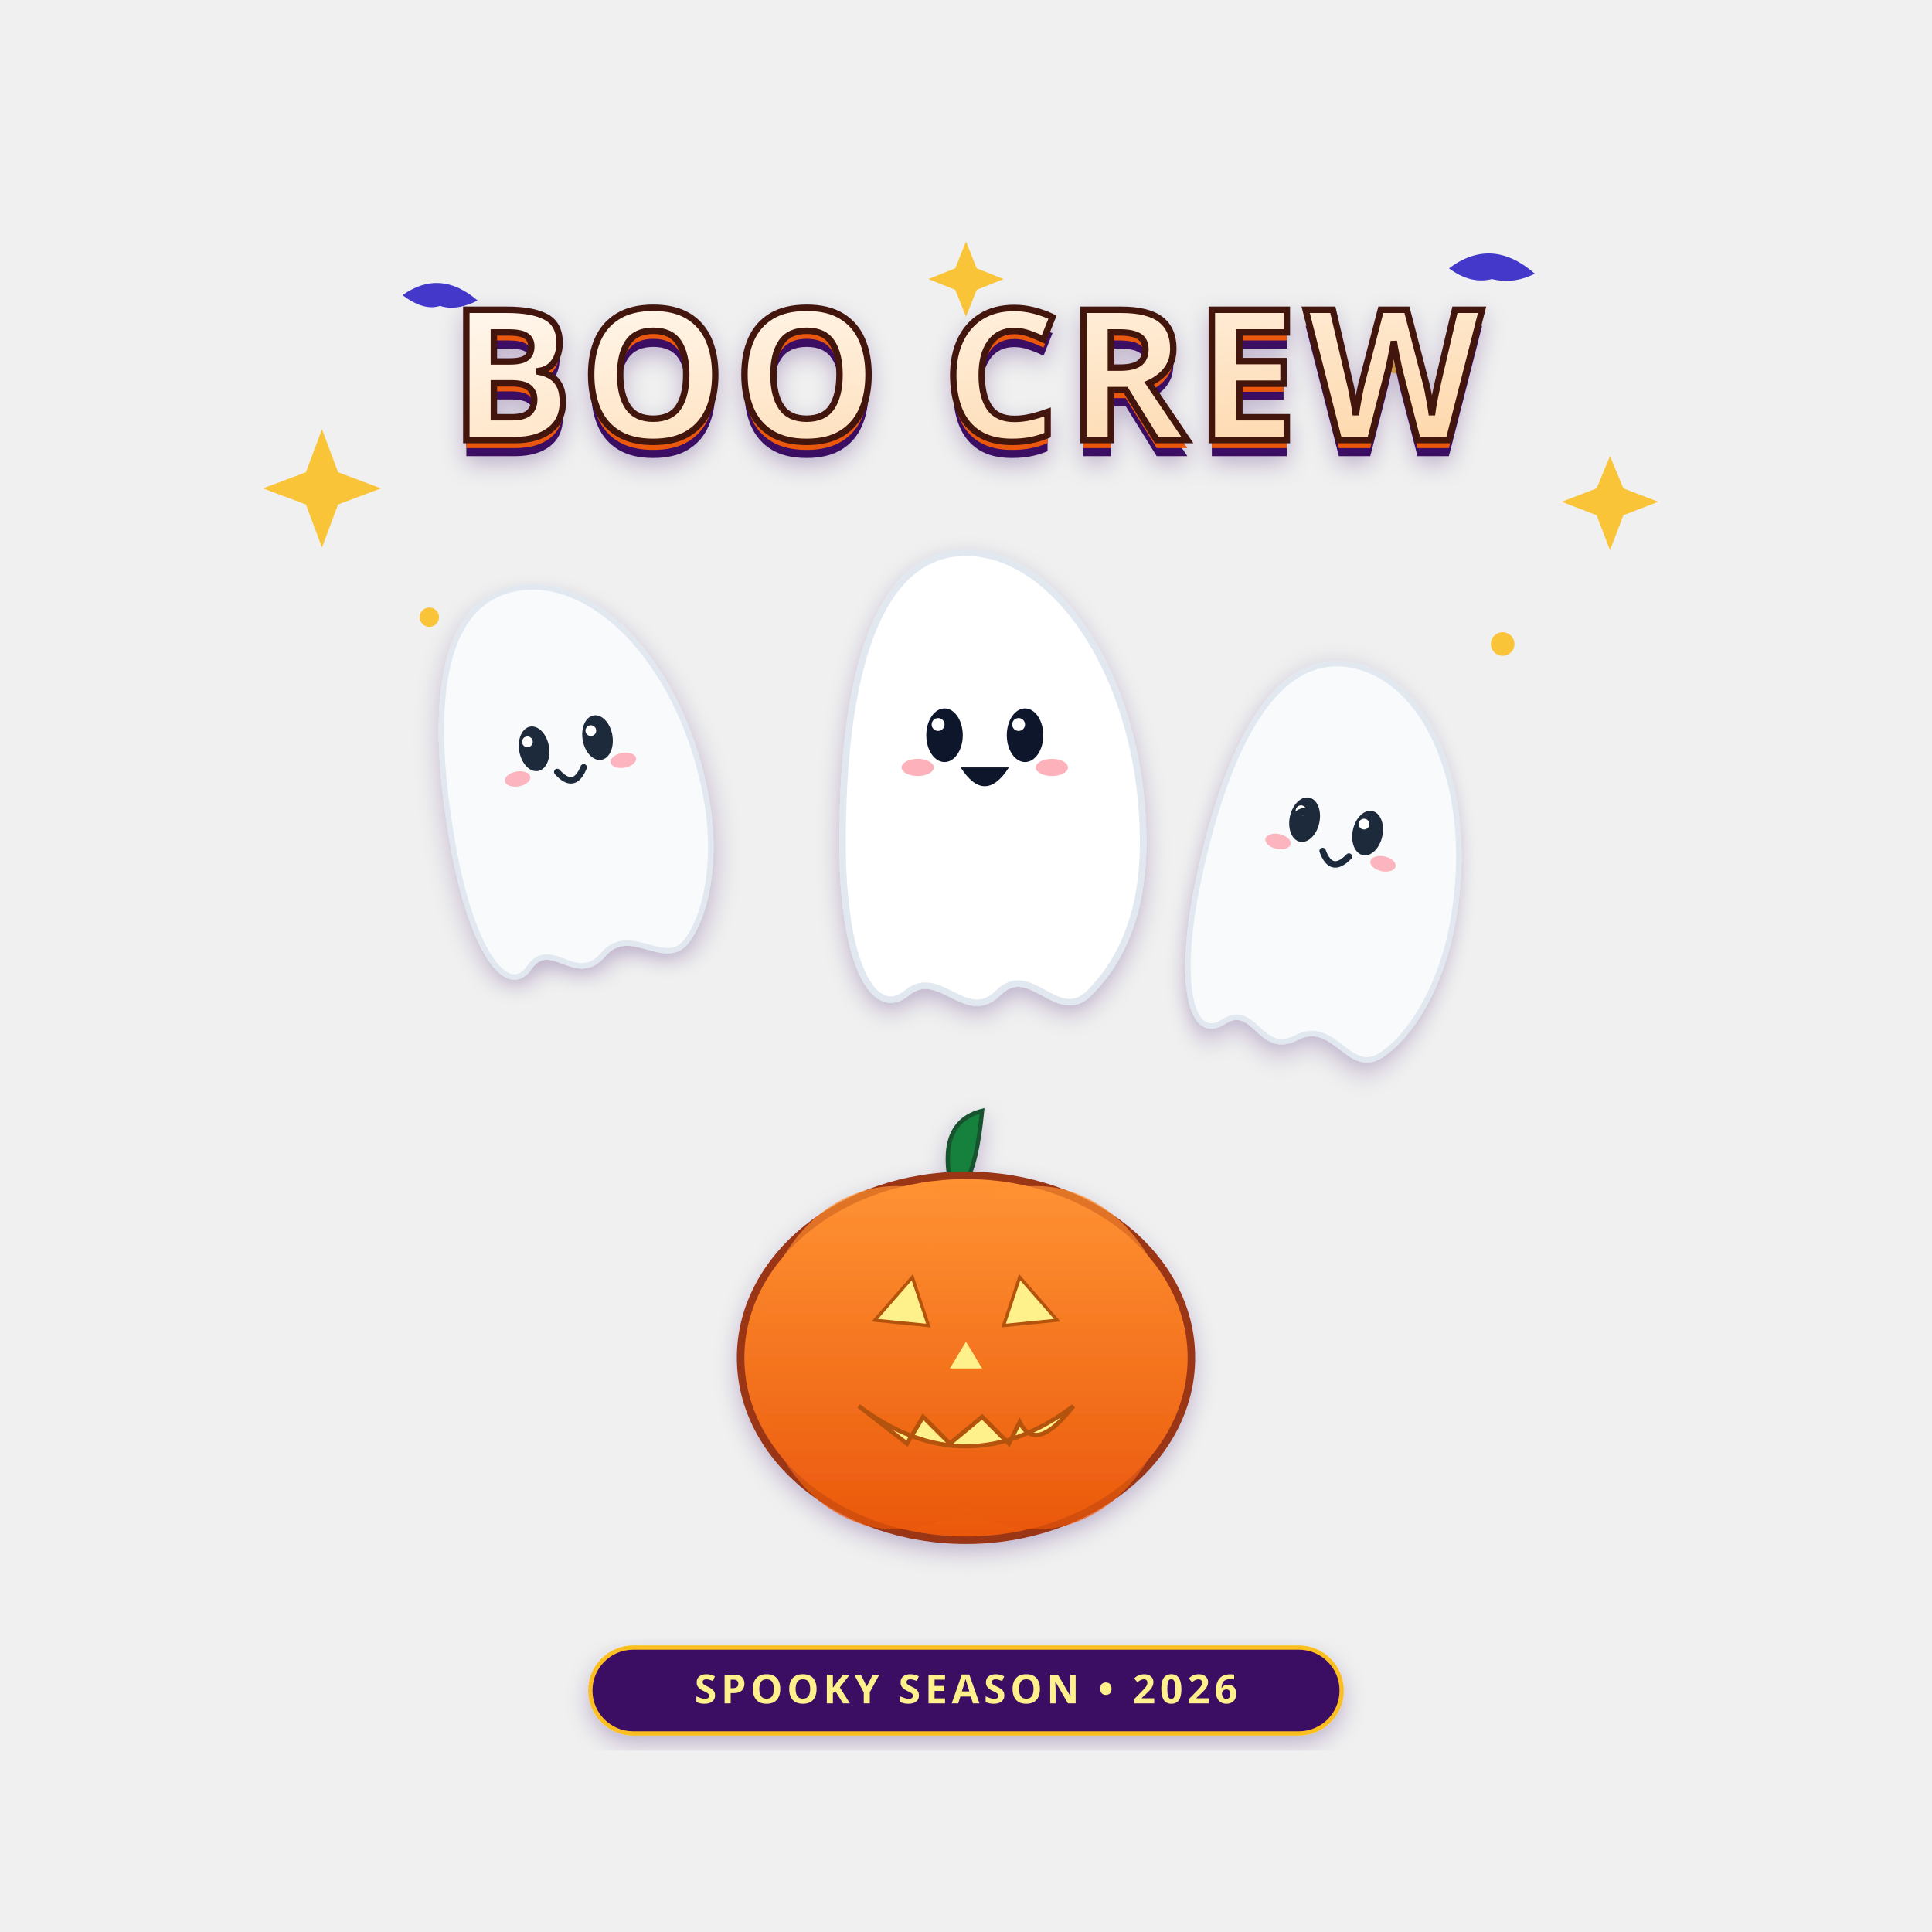
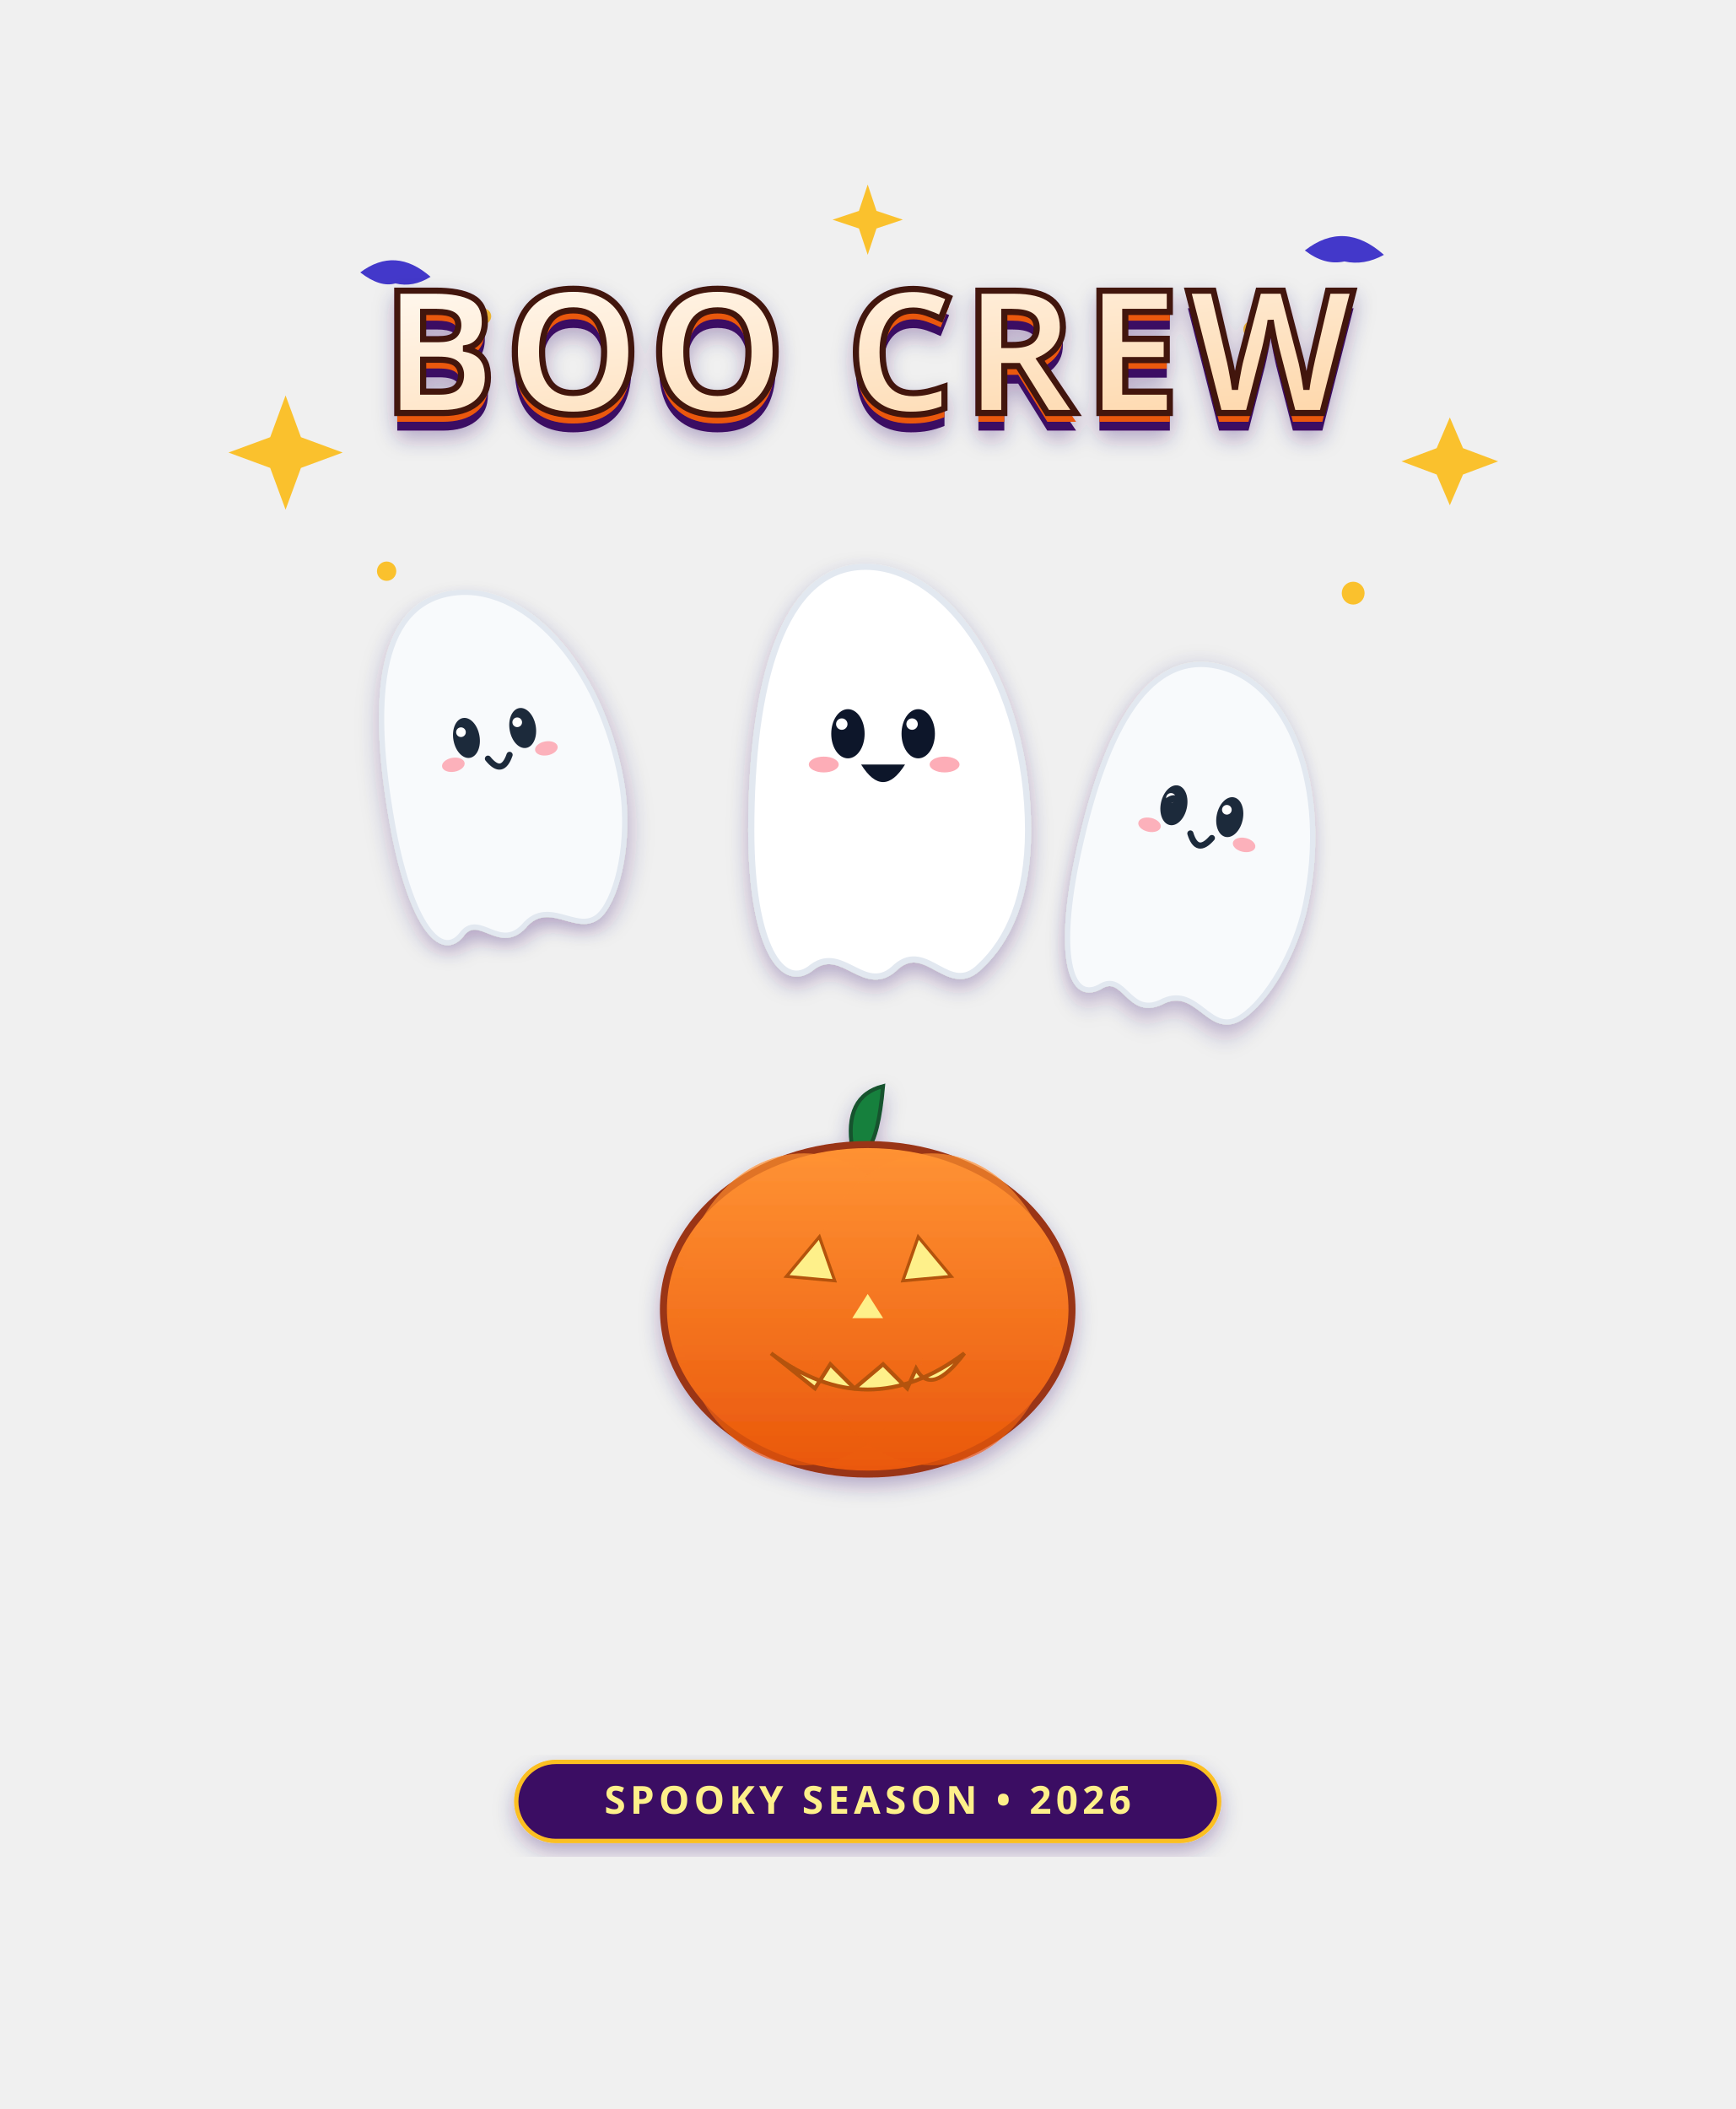
- <svg xmlns="http://www.w3.org/2000/svg" width="3600" height="3600" viewBox="0 0 3600 3600">
+ <svg xmlns="http://www.w3.org/2000/svg" width="3951" height="4800" viewBox="0 0 3951 4800">
  <defs>
    <filter id="shadow-boo" x="-20%" y="-20%" width="140%" height="140%">
-       <feDropShadow dx="0" dy="16" stdDeviation="20" flood-color="#2e1065" flood-opacity="0.25" />
+       <feDropShadow dx="0" dy="20" stdDeviation="24" flood-color="#2e1065" flood-opacity="0.3" />
    </filter>
    <linearGradient id="pumpkin-grad-1" x1="0" y1="0" x2="0" y2="1">
      <stop offset="0%" stop-color="#FF9233" />
      <stop offset="100%" stop-color="#EA580C" />
    </linearGradient>
    <linearGradient id="text-grad-boo" x1="0" y1="0" x2="1" y2="1">
      <stop offset="0%" stop-color="#FFF7ED" />
      <stop offset="100%" stop-color="#FED7AA" />
    </linearGradient>
  </defs>
-   <g fill="#FBBF24" opacity="0.9">
-     <path d="M 600,800 L 630,880 L 710,910 L 630,940 L 600,1020 L 570,940 L 490,910 L 570,880 Z" />
-     <path d="M 3000,850 L 3025,910 L 3090,935 L 3025,960 L 3000,1025 L 2975,960 L 2910,935 L 2975,910 Z" />
-     <path d="M 1800,450 L 1820,500 L 1870,520 L 1820,540 L 1800,590 L 1780,540 L 1730,520 L 1780,500 Z" />
-     <circle cx="800" cy="1150" r="18" />
-     <circle cx="2800" cy="1200" r="22" />
-     <circle cx="1000" cy="650" r="14" />
-     <circle cx="2600" cy="680" r="16" />
+   <g fill="#FBBF24" opacity="0.95">
+     <path d="M 650,900 L 685,995 L 780,1030 L 685,1065 L 650,1160 L 615,1065 L 520,1030 L 615,995 Z" />
+     <path d="M 3300,950 L 3330,1020 L 3410,1050 L 3330,1080 L 3300,1150 L 3270,1080 L 3190,1050 L 3270,1020 Z" />
+     <path d="M 1975,420 L 1995,480 L 2055,500 L 1995,520 L 1975,580 L 1955,520 L 1895,500 L 1955,480 Z" />
+     <circle cx="880" cy="1300" r="22" />
+     <circle cx="3080" cy="1350" r="26" />
+     <circle cx="1100" cy="720" r="18" />
+     <circle cx="2850" cy="750" r="20" />
  </g>
  <g fill="#4338CA">
-     <path d="M 750,550 Q 820,500 890,560 Q 850,580 820,570 Q 790,580 750,550 Z" />
-     <path d="M 2700,500 Q 2780,440 2860,510 Q 2820,530 2780,520 Q 2740,530 2700,500 Z" />
+     <path d="M 820,620 Q 900,560 980,630 Q 940,655 900,645 Q 865,655 820,620 Z" />
+     <path d="M 2970,570 Q 3060,500 3150,580 Q 3105,605 3060,595 Q 3015,605 2970,570 Z" />
  </g>
  <g filter="url(#shadow-boo)">
-     <text x="1800" y="850" font-family="'Impact', 'Arial Black', sans-serif" font-size="340" font-weight="900" fill="#3B0764" text-anchor="middle" letter-spacing="15">BOO CREW</text>
-     <text x="1800" y="835" font-family="'Impact', 'Arial Black', sans-serif" font-size="340" font-weight="900" fill="#EA580C" text-anchor="middle" letter-spacing="15">BOO CREW</text>
-     <text x="1800" y="820" font-family="'Impact', 'Arial Black', sans-serif" font-size="340" font-weight="900" fill="url(#text-grad-boo)" text-anchor="middle" letter-spacing="15" stroke="#431407" stroke-width="12">BOO CREW</text>
+     <text x="1975" y="980" font-family="'Impact', 'Arial Black', sans-serif" font-size="390" font-weight="900" fill="#3B0764" text-anchor="middle" letter-spacing="18">BOO CREW</text>
+     <text x="1975" y="960" font-family="'Impact', 'Arial Black', sans-serif" font-size="390" font-weight="900" fill="#EA580C" text-anchor="middle" letter-spacing="18">BOO CREW</text>
+     <text x="1975" y="940" font-family="'Impact', 'Arial Black', sans-serif" font-size="390" font-weight="900" fill="url(#text-grad-boo)" text-anchor="middle" letter-spacing="18" stroke="#431407" stroke-width="14">BOO CREW</text>
  </g>
-   <g transform="translate(650, 1050) rotate(-10)" filter="url(#shadow-boo)">
-     <path d="M 300,100 C 150,100 100,300 100,550 C 100,750 150,850 200,800 C 250,750 280,850 340,800 C 400,750 450,850 500,800 C 550,750 580,650 580,550 C 580,300 450,100 300,100 Z" fill="#F8FAFC" stroke="#E2E8F0" stroke-width="10" />
-     <ellipse cx="280" cy="400" rx="28" ry="42" fill="#1E293B" />
-     <ellipse cx="400" cy="400" rx="28" ry="42" fill="#1E293B" />
-     <circle cx="270" cy="385" r="10" fill="#FFFFFF" />
-     <circle cx="390" cy="385" r="10" fill="#FFFFFF" />
-     <ellipse cx="240" cy="450" rx="24" ry="14" fill="#FDA4AF" opacity="0.8" />
-     <ellipse cx="440" cy="450" rx="24" ry="14" fill="#FDA4AF" opacity="0.8" />
-     <path d="M 315,450 Q 340,490 365,450" fill="none" stroke="#1E293B" stroke-width="12" stroke-linecap="round" />
+   <g transform="translate(680, 1300) rotate(-10)" filter="url(#shadow-boo)">
+     <path d="M 330,110 C 160,110 110,330 110,600 C 110,820 160,930 220,880 C 270,830 300,940 370,880 C 440,830 490,940 550,880 C 600,830 640,710 640,600 C 640,330 500,110 330,110 Z" fill="#F8FAFC" stroke="#E2E8F0" stroke-width="12" />
+     <ellipse cx="310" cy="440" rx="30" ry="46" fill="#1E293B" />
+     <ellipse cx="440" cy="440" rx="30" ry="46" fill="#1E293B" />
+     <circle cx="300" cy="425" r="11" fill="#FFFFFF" />
+     <circle cx="430" cy="425" r="11" fill="#FFFFFF" />
+     <ellipse cx="270" cy="495" rx="26" ry="16" fill="#FDA4AF" opacity="0.85" />
+     <ellipse cx="485" cy="495" rx="26" ry="16" fill="#FDA4AF" opacity="0.85" />
+     <path d="M 350,495 Q 375,540 400,495" fill="none" stroke="#1E293B" stroke-width="14" stroke-linecap="round" />
  </g>
-   <g transform="translate(1450, 950)" filter="url(#shadow-boo)">
-     <path d="M 350,80 C 180,80 120,320 120,620 C 120,850 180,950 240,900 C 300,850 350,960 410,900 C 470,840 520,960 580,900 C 640,840 680,750 680,620 C 680,320 520,80 350,80 Z" fill="#FFFFFF" stroke="#E2E8F0" stroke-width="12" />
-     <ellipse cx="310" cy="420" rx="34" ry="50" fill="#0F172A" />
-     <ellipse cx="460" cy="420" rx="34" ry="50" fill="#0F172A" />
-     <circle cx="298" cy="400" r="12" fill="#FFFFFF" />
-     <circle cx="448" cy="400" r="12" fill="#FFFFFF" />
-     <ellipse cx="260" cy="480" rx="30" ry="16" fill="#FDA4AF" opacity="0.85" />
-     <ellipse cx="510" cy="480" rx="30" ry="16" fill="#FDA4AF" opacity="0.85" />
-     <path d="M 340,480 Q 385,550 430,480 Z" fill="#0F172A" />
+   <g transform="translate(1580, 1200)" filter="url(#shadow-boo)">
+     <path d="M 390,90 C 200,90 130,360 130,690 C 130,950 200,1060 270,1000 C 340,950 390,1070 460,1000 C 530,940 580,1070 650,1000 C 715,940 760,840 760,690 C 760,360 580,90 390,90 Z" fill="#FFFFFF" stroke="#E2E8F0" stroke-width="14" />
+     <ellipse cx="350" cy="470" rx="38" ry="56" fill="#0F172A" />
+     <ellipse cx="510" cy="470" rx="38" ry="56" fill="#0F172A" />
+     <circle cx="336" cy="448" r="13" fill="#FFFFFF" />
+     <circle cx="496" cy="448" r="13" fill="#FFFFFF" />
+     <ellipse cx="295" cy="540" rx="34" ry="18" fill="#FDA4AF" opacity="0.9" />
+     <ellipse cx="570" cy="540" rx="34" ry="18" fill="#FDA4AF" opacity="0.9" />
+     <path d="M 380,540 Q 430,620 480,540 Z" fill="#0F172A" />
  </g>
-   <g transform="translate(2250, 1080) rotate(12)" filter="url(#shadow-boo)">
-     <path d="M 300,100 C 150,100 100,300 100,550 C 100,750 150,850 200,800 C 250,750 280,850 340,800 C 400,750 450,850 500,800 C 550,750 580,650 580,550 C 580,300 450,100 300,100 Z" fill="#F8FAFC" stroke="#E2E8F0" stroke-width="10" />
-     <ellipse cx="270" cy="400" rx="28" ry="42" fill="#1E293B" />
-     <ellipse cx="390" cy="400" rx="28" ry="42" fill="#1E293B" />
-     <circle cx="260" cy="385" r="10" fill="#FFFFFF" />
-     <circle cx="380" cy="385" r="10" fill="#FFFFFF" />
-     <ellipse cx="230" cy="450" rx="24" ry="14" fill="#FDA4AF" opacity="0.8" />
-     <ellipse cx="430" cy="450" rx="24" ry="14" fill="#FDA4AF" opacity="0.8" />
-     <path d="M 250,400 Q 270,370 290,400" fill="none" stroke="#1E293B" stroke-width="14" stroke-linecap="round" />
-     <path d="M 315,450 Q 340,490 365,450" fill="none" stroke="#1E293B" stroke-width="12" stroke-linecap="round" />
+   <g transform="translate(2470, 1340) rotate(12)" filter="url(#shadow-boo)">
+     <path d="M 330,110 C 160,110 110,330 110,600 C 110,820 160,930 220,880 C 270,830 300,940 370,880 C 440,830 490,940 550,880 C 600,830 640,710 640,600 C 640,330 500,110 330,110 Z" fill="#F8FAFC" stroke="#E2E8F0" stroke-width="12" />
+     <ellipse cx="300" cy="440" rx="30" ry="46" fill="#1E293B" />
+     <ellipse cx="430" cy="440" rx="30" ry="46" fill="#1E293B" />
+     <circle cx="290" cy="425" r="11" fill="#FFFFFF" />
+     <circle cx="420" cy="425" r="11" fill="#FFFFFF" />
+     <ellipse cx="255" cy="495" rx="26" ry="16" fill="#FDA4AF" opacity="0.85" />
+     <ellipse cx="475" cy="495" rx="26" ry="16" fill="#FDA4AF" opacity="0.85" />
+     <path d="M 280,440 Q 300,410 320,440" fill="none" stroke="#1E293B" stroke-width="16" stroke-linecap="round" />
+     <path d="M 350,495 Q 375,540 400,495" fill="none" stroke="#1E293B" stroke-width="14" stroke-linecap="round" />
  </g>
-   <g transform="translate(1350, 2050)" filter="url(#shadow-boo)">
-     <path d="M 420,150 Q 400,40 480,20 Q 470,120 450,150 Z" fill="#15803D" stroke="#14532D" stroke-width="8" />
-     <ellipse cx="450" cy="480" rx="420" ry="340" fill="url(#pumpkin-grad-1)" stroke="#9A3412" stroke-width="14" />
-     <ellipse cx="320" cy="480" rx="260" ry="320" fill="url(#pumpkin-grad-1)" opacity="0.7" />
-     <ellipse cx="580" cy="480" rx="260" ry="320" fill="url(#pumpkin-grad-1)" opacity="0.7" />
-     <polygon points="280,410 350,330 380,420" fill="#FEF08A" stroke="#B45309" stroke-width="6" />
-     <polygon points="520,420 550,330 620,410" fill="#FEF08A" stroke="#B45309" stroke-width="6" />
-     <polygon points="450,450 420,500 480,500" fill="#FEF08A" />
-     <path d="M 250,570 Q 450,720 650,570 Q 580,660 550,600 L 530,640 L 480,590 L 420,640 L 370,590 L 340,640 Z" fill="#FEF08A" stroke="#B45309" stroke-width="8" />
+   <g transform="translate(1480, 2450)" filter="url(#shadow-boo)">
+     <path d="M 460,165 Q 440,45 530,22 Q 520,135 495,165 Z" fill="#15803D" stroke="#14532D" stroke-width="9" />
+     <ellipse cx="495" cy="530" rx="465" ry="375" fill="url(#pumpkin-grad-1)" stroke="#9A3412" stroke-width="16" />
+     <ellipse cx="350" cy="530" rx="285" ry="355" fill="url(#pumpkin-grad-1)" opacity="0.7" />
+     <ellipse cx="640" cy="530" rx="285" ry="355" fill="url(#pumpkin-grad-1)" opacity="0.7" />
+     <polygon points="310,455 385,365 420,465" fill="#FEF08A" stroke="#B45309" stroke-width="7" />
+     <polygon points="575,465 610,365 685,455" fill="#FEF08A" stroke="#B45309" stroke-width="7" />
+     <polygon points="495,495 460,550 530,550" fill="#FEF08A" />
+     <path d="M 275,630 Q 495,795 715,630 Q 640,730 605,665 L 585,710 L 530,655 L 465,710 L 410,655 L 375,710 Z" fill="#FEF08A" stroke="#B45309" stroke-width="9" />
  </g>
-   <g transform="translate(1800, 3150)">
-     <rect x="-700" y="-80" width="1400" height="160" rx="80" fill="#3B0764" stroke="#FBBF24" stroke-width="8" filter="url(#shadow-boo)" />
-     <text x="0" y="24" font-family="'Trebuchet MS', 'Segoe UI', sans-serif" font-size="75" font-weight="900" fill="#FEF08A" text-anchor="middle" letter-spacing="8">SPOOKY SEASON • 2026</text>
+   <g transform="translate(1975, 4100)">
+     <rect x="-800" y="-90" width="1600" height="180" rx="90" fill="#3B0764" stroke="#FBBF24" stroke-width="10" filter="url(#shadow-boo)" />
+     <text x="0" y="28" font-family="'Trebuchet MS', 'Segoe UI', sans-serif" font-size="88" font-weight="900" fill="#FEF08A" text-anchor="middle" letter-spacing="10">SPOOKY SEASON • 2026</text>
  </g>
</svg>
